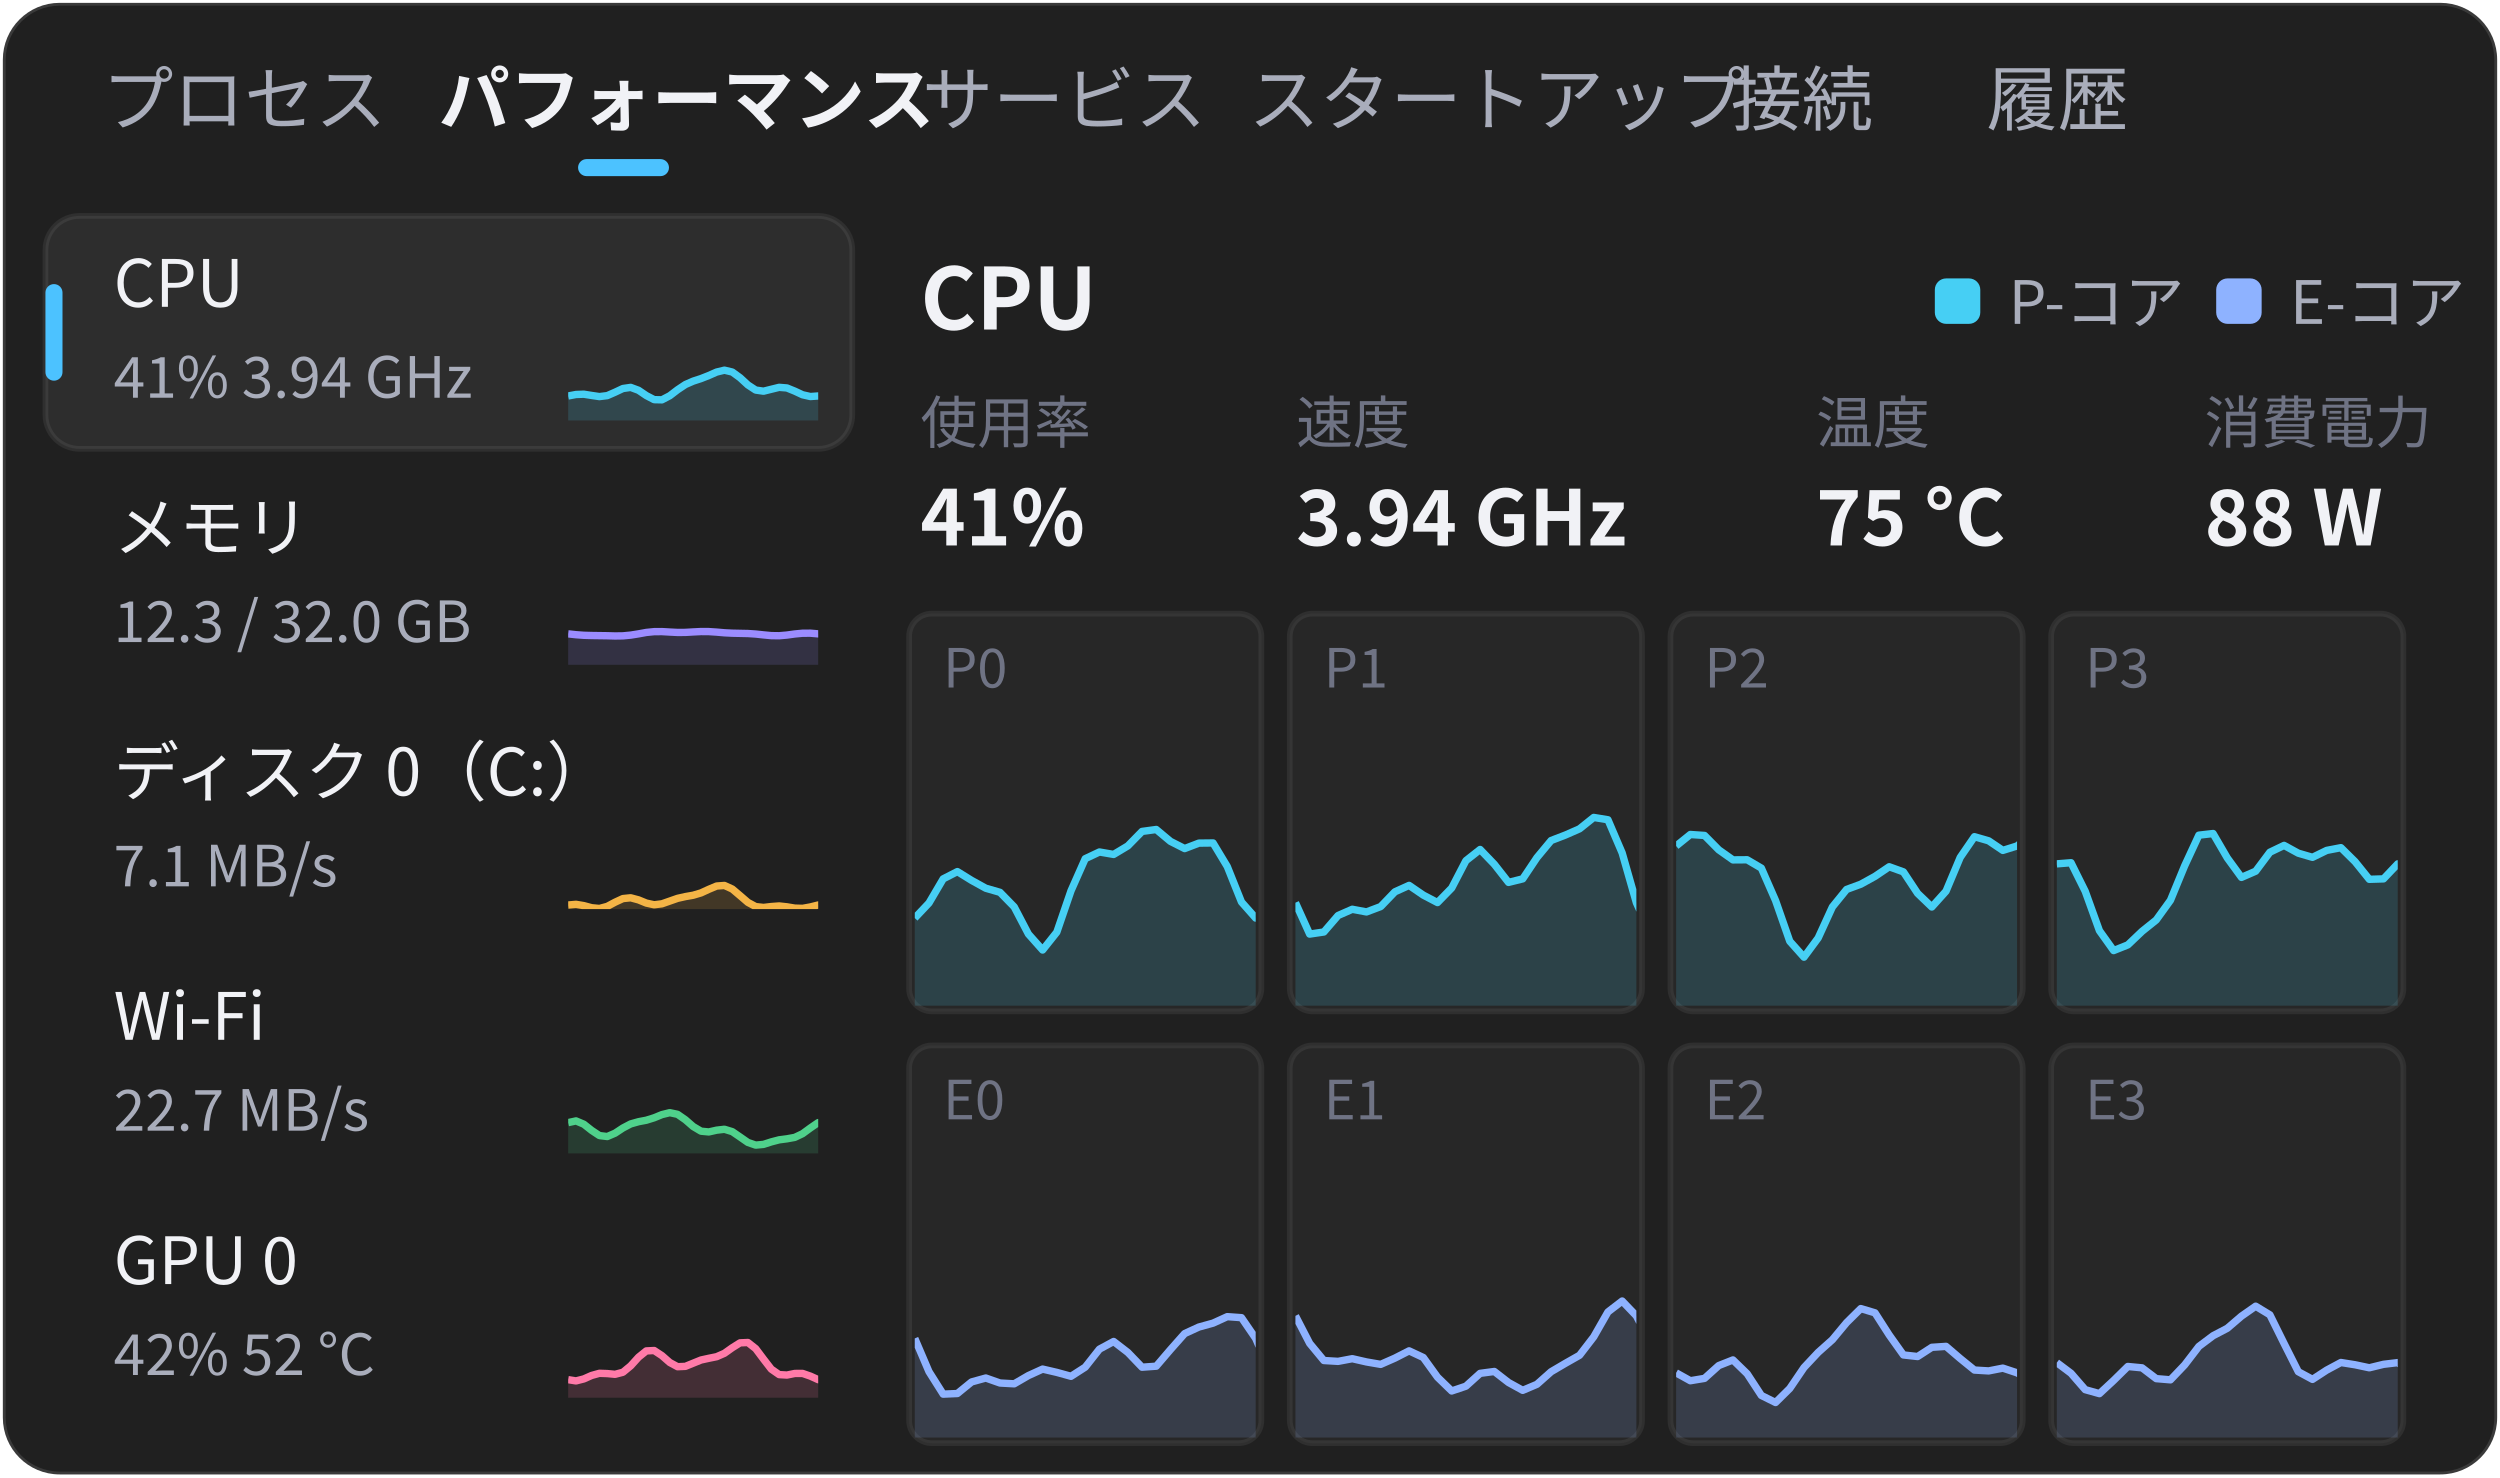
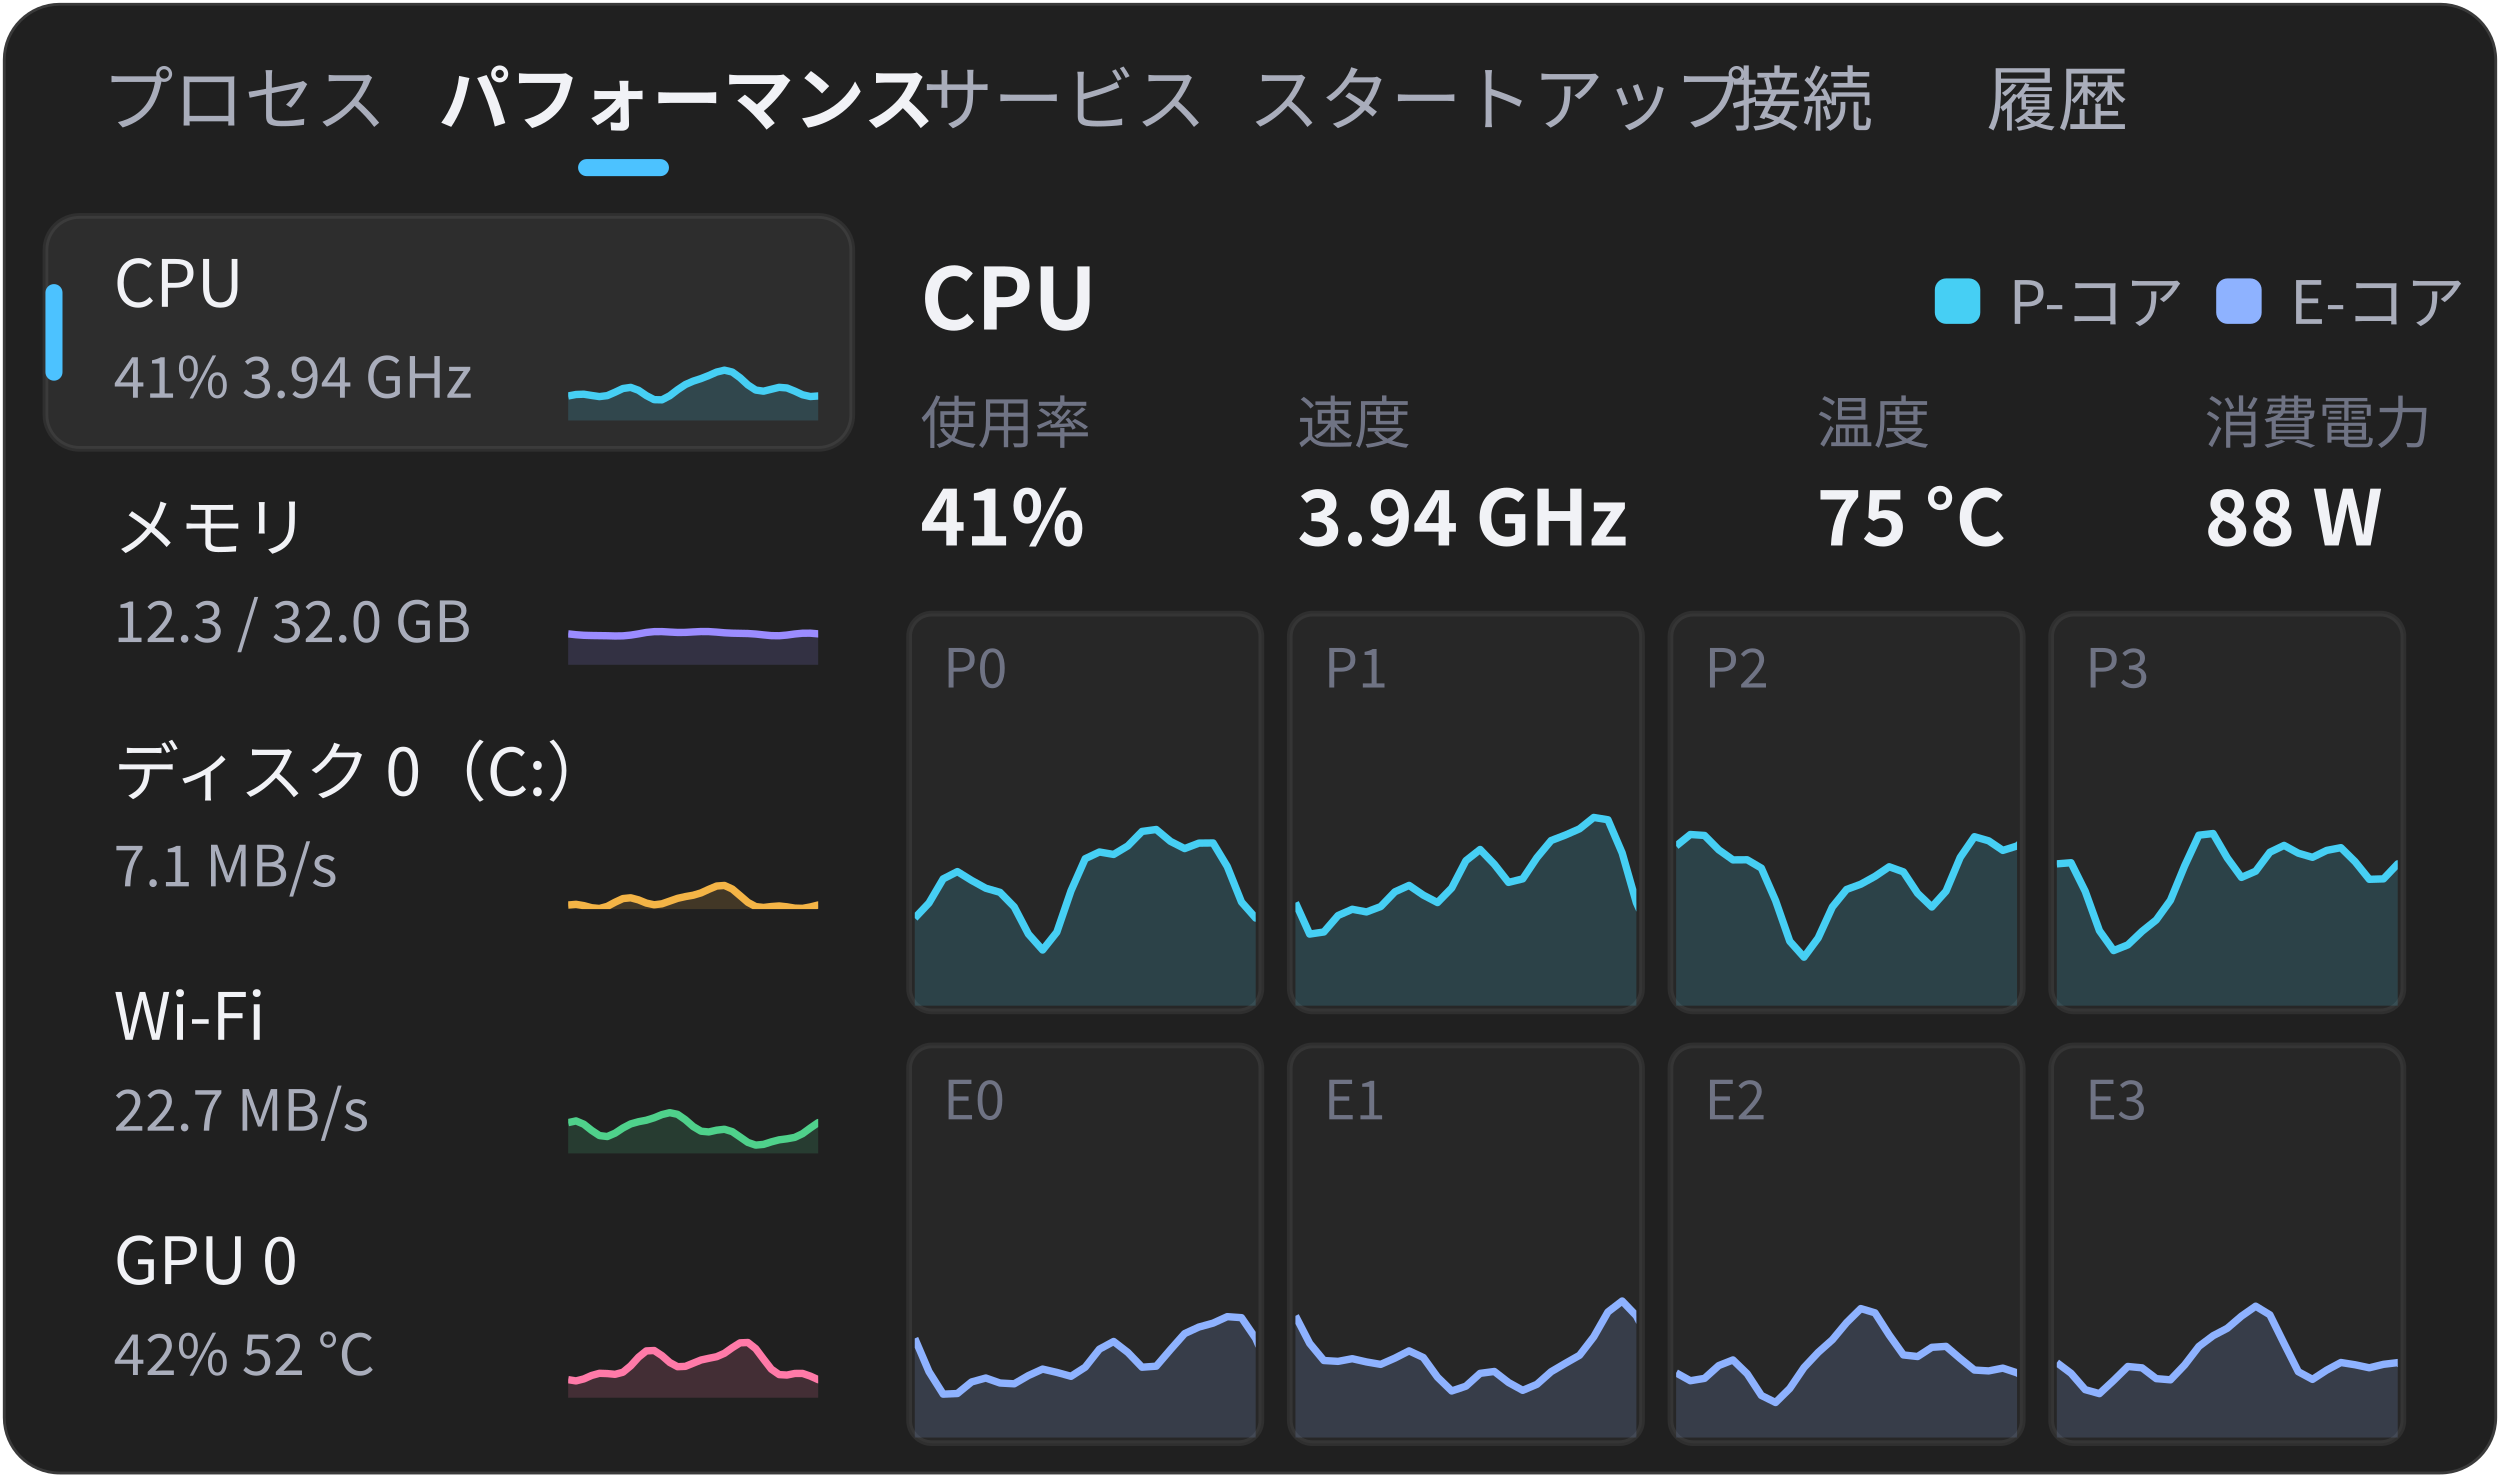
<svg xmlns="http://www.w3.org/2000/svg" width="440" height="260" viewBox="0 0 440 260" role="img" aria-label="Argus · パフォーマンス">
  <style>text{font-family:'Segoe UI Variable Text','Segoe UI','Hiragino Sans','Yu Gothic UI','Meiryo UI','Meiryo','Noto Sans CJK JP','Noto Sans JP',system-ui,-apple-system,BlinkMacSystemFont,sans-serif;font-variant-numeric:tabular-nums}@keyframes a0{from{transform:translateX(0)}to{transform:translateX(-44px)}}.a0{animation:a0 8s linear infinite}@keyframes a1{from{transform:translateX(0)}to{transform:translateX(-44px)}}.a1{animation:a1 8s linear infinite}@keyframes a2{from{transform:translateX(0)}to{transform:translateX(-44px)}}.a2{animation:a2 8s linear infinite}@keyframes a3{from{transform:translateX(0)}to{transform:translateX(-44px)}}.a3{animation:a3 8s linear infinite}@keyframes a4{from{transform:translateX(0)}to{transform:translateX(-44px)}}.a4{animation:a4 8s linear infinite}@keyframes a5{0%{opacity:1}31%{opacity:1}33.3%{opacity:0}97%{opacity:0}100%{opacity:1}}.a5{animation:a5 6s linear infinite}@keyframes a6{0%{opacity:0}31%{opacity:0}33.3%{opacity:1}64%{opacity:1}66.6%{opacity:0}100%{opacity:0}}.a6{animation:a6 6s linear infinite}@keyframes a7{0%{opacity:0}64%{opacity:0}66.6%{opacity:1}97%{opacity:1}100%{opacity:0}}.a7{animation:a7 6s linear infinite}@keyframes a8{from{transform:translateX(0)}to{transform:translateX(-60px)}}.a8{animation:a8 8s linear infinite}@keyframes a9{from{transform:translateX(0)}to{transform:translateX(-60px)}}.a9{animation:a9 8s linear infinite}@keyframes a10{from{transform:translateX(0)}to{transform:translateX(-60px)}}.a10{animation:a10 8s linear infinite}@keyframes a11{from{transform:translateX(0)}to{transform:translateX(-60px)}}.a11{animation:a11 8s linear infinite}@keyframes a12{from{transform:translateX(0)}to{transform:translateX(-60px)}}.a12{animation:a12 8s linear infinite}@keyframes a13{from{transform:translateX(0)}to{transform:translateX(-60px)}}.a13{animation:a13 8s linear infinite}@keyframes a14{from{transform:translateX(0)}to{transform:translateX(-60px)}}.a14{animation:a14 8s linear infinite}@keyframes a15{from{transform:translateX(0)}to{transform:translateX(-60px)}}.a15{animation:a15 8s linear infinite}@media (prefers-reduced-motion:reduce){*{animation:none!important}}</style>
  <rect x="0.5" y="0.5" width="439" height="259" fill="#202020" rx="10" stroke="rgba(255,255,255,0.12)" stroke-width="1" />
  <text x="18" y="22" font-size="12.5" fill="#a9adbb">プロセス</text>
  <text x="77.21" y="22" font-size="12.5" fill="#f1f2f6" font-weight="600">パフォーマンス</text>
  <rect x="101.74" y="28" width="16" height="3" fill="#4cc2ff" rx="1.5" />
  <text x="162.28" y="22" font-size="12.5" fill="#a9adbb">サービス</text>
  <text x="219.75" y="22" font-size="12.5" fill="#a9adbb">スタートアップ</text>
  <text x="304.63" y="22" font-size="12.5" fill="#a9adbb">接続</text>
  <text x="349.63" y="22" font-size="12.5" fill="#a9adbb">履歴</text>
  <rect x="8" y="38" width="142" height="41" fill="rgba(255,255,255,0.06)" rx="6" stroke="rgba(255,255,255,0.07)" stroke-width="1" />
  <rect x="8" y="50" width="3" height="17" fill="#4cc2ff" rx="1.5" />
  <text x="20" y="54" font-size="11.5" fill="#f1f2f6">CPU</text>
  <text x="20" y="70" font-size="10" fill="#a9adbb">41%  3.94 GHz</text>
  <svg x="100" y="58" width="44" height="16" overflow="hidden">
    <g class="a0">
      <path d="M0 11.69L1.38 11.43L2.75 11.38L4.13 11.6L5.5 11.8L6.88 11.63L8.25 11.03L9.63 10.38L11 10.18L12.38 10.69L13.75 11.62L15.13 12.34L16.5 12.37L17.88 11.65L19.25 10.6L20.63 9.68L22 9.08L23.38 8.63L24.75 8.09L26.13 7.48L27.5 7.15L28.88 7.48L30.25 8.48L31.63 9.75L33 10.65L34.38 10.85L35.75 10.51L37.13 10.17L38.5 10.28L39.88 10.84L41.25 11.48L42.63 11.79L44 11.69L45.38 11.43L46.75 11.38L48.13 11.6L49.5 11.8L50.88 11.63L52.25 11.03L53.63 10.38L55 10.18L56.38 10.69L57.75 11.62L59.13 12.34L60.5 12.37L61.88 11.65L63.25 10.6L64.63 9.68L66 9.08L67.38 8.63L68.75 8.09L70.13 7.48L71.5 7.15L72.88 7.48L74.25 8.48L75.63 9.75L77 10.65L78.38 10.85L79.75 10.51L81.13 10.17L82.5 10.28L83.88 10.84L85.25 11.48L86.63 11.79L88 11.69L89.38 16L0 16Z" fill="#46cff4" fill-opacity="0.16" />
      <path d="M0 11.69L1.38 11.43L2.75 11.38L4.13 11.6L5.5 11.8L6.88 11.63L8.25 11.03L9.63 10.38L11 10.18L12.38 10.69L13.75 11.62L15.13 12.34L16.5 12.37L17.88 11.65L19.25 10.6L20.63 9.68L22 9.08L23.38 8.63L24.75 8.09L26.13 7.48L27.5 7.15L28.88 7.48L30.25 8.48L31.63 9.75L33 10.65L34.38 10.85L35.75 10.51L37.13 10.17L38.5 10.28L39.88 10.84L41.25 11.48L42.63 11.79L44 11.69L45.38 11.43L46.75 11.38L48.13 11.6L49.5 11.8L50.88 11.63L52.25 11.03L53.63 10.38L55 10.18L56.38 10.69L57.75 11.62L59.13 12.34L60.5 12.37L61.88 11.65L63.25 10.6L64.63 9.68L66 9.08L67.38 8.63L68.75 8.09L70.13 7.48L71.5 7.15L72.88 7.48L74.25 8.48L75.63 9.75L77 10.65L78.38 10.85L79.75 10.51L81.13 10.17L82.5 10.28L83.88 10.84L85.25 11.48L86.63 11.79L88 11.69" fill="none" stroke="#46cff4" stroke-width="1.3" stroke-linejoin="round" />
    </g>
  </svg>
  <text x="20" y="97" font-size="11.5" fill="#f1f2f6">メモリ</text>
  <text x="20" y="113" font-size="10" fill="#a9adbb">12.3 / 32.0 GB</text>
  <svg x="100" y="101" width="44" height="16" overflow="hidden">
    <g class="a1">
      <path d="M0 10.56L1.38 10.71L2.75 10.81L4.13 10.85L5.5 10.87L6.88 10.89L8.25 10.93L9.63 10.91L11 10.78L12.38 10.56L13.75 10.31L15.13 10.17L16.5 10.16L17.88 10.24L19.25 10.31L20.63 10.3L22 10.22L23.38 10.15L24.75 10.16L26.13 10.25L27.5 10.37L28.88 10.44L30.25 10.47L31.63 10.5L33 10.59L34.38 10.74L35.75 10.87L37.13 10.89L38.5 10.77L39.88 10.58L41.25 10.45L42.63 10.44L44 10.56L45.38 10.71L46.75 10.81L48.13 10.85L49.5 10.87L50.88 10.89L52.25 10.93L53.63 10.91L55 10.78L56.38 10.56L57.75 10.31L59.13 10.17L60.5 10.16L61.88 10.24L63.25 10.31L64.63 10.3L66 10.22L67.38 10.15L68.75 10.16L70.13 10.25L71.5 10.37L72.88 10.44L74.25 10.47L75.63 10.5L77 10.59L78.38 10.74L79.75 10.87L81.13 10.89L82.5 10.77L83.88 10.58L85.25 10.45L86.63 10.44L88 10.56L89.38 16L0 16Z" fill="#9b8cff" fill-opacity="0.16" />
      <path d="M0 10.56L1.38 10.71L2.75 10.81L4.13 10.85L5.5 10.87L6.88 10.89L8.25 10.93L9.63 10.91L11 10.78L12.38 10.56L13.75 10.31L15.13 10.17L16.5 10.16L17.88 10.24L19.25 10.31L20.63 10.3L22 10.22L23.38 10.15L24.75 10.16L26.13 10.25L27.5 10.37L28.88 10.44L30.25 10.47L31.63 10.5L33 10.59L34.38 10.74L35.75 10.87L37.13 10.89L38.5 10.77L39.88 10.58L41.25 10.45L42.63 10.44L44 10.56L45.38 10.71L46.75 10.81L48.13 10.85L49.5 10.87L50.88 10.89L52.25 10.93L53.63 10.91L55 10.78L56.38 10.56L57.75 10.31L59.13 10.17L60.5 10.16L61.88 10.24L63.25 10.31L64.63 10.3L66 10.22L67.38 10.15L68.75 10.16L70.13 10.25L71.5 10.37L72.88 10.44L74.25 10.47L75.63 10.5L77 10.59L78.38 10.74L79.75 10.87L81.13 10.89L82.5 10.77L83.88 10.58L85.25 10.45L86.63 10.44L88 10.56" fill="none" stroke="#9b8cff" stroke-width="1.3" stroke-linejoin="round" />
    </g>
  </svg>
  <text x="20" y="140" font-size="11.5" fill="#f1f2f6">ディスク 0（C:）</text>
  <text x="20" y="156" font-size="10" fill="#a9adbb">7.1 MB/s</text>
  <svg x="100" y="144" width="44" height="16" overflow="hidden">
    <g class="a2">
      <path d="M0 15.28L1.38 15.16L2.75 15.39L4.13 15.76L5.5 15.89L6.88 15.52L8.25 14.79L9.63 14.15L11 14.01L12.38 14.38L13.75 14.94L15.13 15.24L16.5 15.07L17.88 14.59L19.25 14.11L20.63 13.8L22 13.56L23.38 13.15L24.75 12.52L26.13 11.94L27.5 11.84L28.88 12.47L30.25 13.63L31.63 14.82L33 15.56L34.38 15.71L35.75 15.55L37.13 15.45L38.5 15.6L39.88 15.83L41.25 15.87L42.63 15.62L44 15.28L45.38 15.16L46.75 15.39L48.13 15.76L49.5 15.89L50.88 15.52L52.25 14.79L53.63 14.15L55 14.01L56.38 14.38L57.75 14.94L59.13 15.24L60.5 15.07L61.88 14.59L63.25 14.11L64.63 13.8L66 13.56L67.38 13.15L68.75 12.52L70.13 11.94L71.5 11.84L72.88 12.47L74.25 13.63L75.63 14.82L77 15.56L78.38 15.71L79.75 15.55L81.13 15.45L82.5 15.6L83.88 15.83L85.25 15.87L86.63 15.62L88 15.28L89.38 16L0 16Z" fill="#f4b446" fill-opacity="0.16" />
      <path d="M0 15.28L1.38 15.16L2.75 15.39L4.13 15.76L5.5 15.89L6.88 15.52L8.25 14.79L9.63 14.15L11 14.01L12.38 14.38L13.75 14.94L15.13 15.24L16.5 15.07L17.88 14.59L19.25 14.11L20.63 13.8L22 13.56L23.38 13.15L24.75 12.52L26.13 11.94L27.5 11.84L28.88 12.47L30.25 13.63L31.63 14.82L33 15.56L34.38 15.71L35.75 15.55L37.13 15.45L38.5 15.6L39.88 15.83L41.25 15.87L42.63 15.62L44 15.28L45.38 15.16L46.75 15.39L48.13 15.76L49.5 15.89L50.88 15.52L52.25 14.79L53.63 14.15L55 14.01L56.38 14.38L57.75 14.94L59.13 15.24L60.5 15.07L61.88 14.59L63.25 14.11L64.63 13.8L66 13.56L67.38 13.15L68.75 12.52L70.13 11.94L71.5 11.84L72.88 12.47L74.25 13.63L75.63 14.82L77 15.56L78.38 15.71L79.75 15.55L81.13 15.45L82.5 15.6L83.88 15.83L85.25 15.87L86.63 15.62L88 15.28" fill="none" stroke="#f4b446" stroke-width="1.3" stroke-linejoin="round" />
    </g>
  </svg>
  <text x="20" y="183" font-size="11.5" fill="#f1f2f6">Wi-Fi</text>
  <text x="20" y="199" font-size="10" fill="#a9adbb">22.7 MB/s</text>
  <svg x="100" y="187" width="44" height="16" overflow="hidden">
    <g class="a3">
      <path d="M0 10.58L1.38 10.28L2.75 10.86L4.13 11.95L5.5 12.86L6.88 13.03L8.25 12.44L9.63 11.53L11 10.81L12.38 10.42L13.75 10.16L15.13 9.73L16.5 9.17L17.88 8.83L19.25 9.12L20.63 10.08L22 11.27L23.38 12.09L24.75 12.22L26.13 11.91L27.5 11.75L28.88 12.17L30.25 13.11L31.63 14.07L33 14.54L34.38 14.41L35.75 13.97L37.13 13.61L38.5 13.43L39.88 13.18L41.25 12.53L42.63 11.52L44 10.58L45.38 10.28L46.75 10.86L48.13 11.95L49.5 12.86L50.88 13.03L52.25 12.44L53.63 11.53L55 10.81L56.38 10.42L57.75 10.16L59.13 9.73L60.5 9.17L61.88 8.83L63.25 9.12L64.63 10.08L66 11.27L67.38 12.09L68.75 12.22L70.13 11.91L71.5 11.75L72.88 12.17L74.25 13.11L75.63 14.07L77 14.54L78.38 14.41L79.75 13.97L81.13 13.61L82.5 13.43L83.88 13.18L85.25 12.53L86.63 11.52L88 10.58L89.38 16L0 16Z" fill="#4fd18b" fill-opacity="0.16" />
      <path d="M0 10.58L1.38 10.28L2.75 10.86L4.13 11.95L5.5 12.86L6.88 13.03L8.25 12.44L9.63 11.53L11 10.81L12.38 10.42L13.75 10.16L15.13 9.73L16.5 9.17L17.88 8.83L19.25 9.12L20.63 10.08L22 11.27L23.38 12.09L24.75 12.22L26.13 11.91L27.5 11.75L28.88 12.17L30.25 13.11L31.63 14.07L33 14.54L34.38 14.41L35.75 13.97L37.13 13.61L38.5 13.43L39.88 13.18L41.25 12.53L42.63 11.52L44 10.58L45.38 10.28L46.75 10.86L48.13 11.95L49.5 12.86L50.88 13.03L52.25 12.44L53.63 11.53L55 10.81L56.38 10.42L57.75 10.16L59.13 9.73L60.5 9.17L61.88 8.83L63.25 9.12L64.63 10.08L66 11.27L67.38 12.09L68.75 12.22L70.13 11.91L71.5 11.75L72.88 12.17L74.25 13.11L75.63 14.07L77 14.54L78.38 14.41L79.75 13.97L81.13 13.61L82.5 13.43L83.88 13.18L85.25 12.53L86.63 11.52L88 10.58" fill="none" stroke="#4fd18b" stroke-width="1.3" stroke-linejoin="round" />
    </g>
  </svg>
  <text x="20" y="226" font-size="11.5" fill="#f1f2f6">GPU 0</text>
  <text x="20" y="242" font-size="10" fill="#a9adbb">42%  52 °C</text>
  <svg x="100" y="230" width="44" height="16" overflow="hidden">
    <g class="a4">
      <path d="M0 12.82L1.38 13.04L2.75 12.69L4.13 12.08L5.5 11.7L6.88 11.75L8.25 11.88L9.63 11.52L11 10.39L12.38 8.87L13.75 7.76L15.13 7.69L16.5 8.59L17.88 9.8L19.25 10.54L20.63 10.48L22 9.92L23.38 9.36L24.75 9.06L26.13 8.78L27.5 8.18L28.88 7.2L30.25 6.34L31.63 6.28L33 7.36L34.38 9.2L35.75 10.97L37.13 11.93L38.5 12.01L39.88 11.73L41.25 11.72L42.63 12.2L44 12.82L45.38 13.04L46.75 12.69L48.13 12.08L49.5 11.7L50.88 11.75L52.25 11.88L53.63 11.52L55 10.39L56.38 8.87L57.75 7.76L59.13 7.69L60.5 8.59L61.88 9.8L63.25 10.54L64.63 10.48L66 9.92L67.38 9.36L68.75 9.06L70.13 8.78L71.5 8.18L72.88 7.2L74.25 6.34L75.63 6.28L77 7.36L78.38 9.2L79.75 10.97L81.13 11.93L82.5 12.01L83.88 11.73L85.25 11.72L86.63 12.2L88 12.82L89.38 16L0 16Z" fill="#ff7aa8" fill-opacity="0.16" />
      <path d="M0 12.82L1.38 13.04L2.75 12.69L4.13 12.08L5.5 11.7L6.88 11.75L8.25 11.88L9.63 11.52L11 10.39L12.38 8.87L13.75 7.76L15.13 7.69L16.5 8.59L17.88 9.8L19.25 10.54L20.63 10.48L22 9.92L23.38 9.36L24.75 9.06L26.13 8.78L27.5 8.18L28.88 7.2L30.25 6.34L31.63 6.28L33 7.36L34.38 9.2L35.75 10.97L37.13 11.93L38.5 12.01L39.88 11.73L41.25 11.72L42.63 12.2L44 12.82L45.38 13.04L46.75 12.69L48.13 12.08L49.5 11.7L50.88 11.75L52.25 11.88L53.63 11.52L55 10.39L56.38 8.87L57.75 7.76L59.13 7.69L60.5 8.59L61.88 9.8L63.25 10.54L64.63 10.48L66 9.92L67.38 9.36L68.75 9.06L70.13 8.78L71.5 8.18L72.88 7.2L74.25 6.34L75.63 6.28L77 7.36L78.38 9.2L79.75 10.97L81.13 11.93L82.5 12.01L83.88 11.73L85.25 11.72L86.63 12.2L88 12.82" fill="none" stroke="#ff7aa8" stroke-width="1.3" stroke-linejoin="round" />
    </g>
  </svg>
  <text x="162" y="58" font-size="15" fill="#f1f2f6" font-weight="600">CPU</text>
  <text x="403.05" y="57" font-size="10.5" fill="#a9adbb">E-コア</text>
  <rect x="390.05" y="49" width="8" height="8" fill="#8eb2ff" rx="2" />
  <text x="353.53" y="57" font-size="10.5" fill="#a9adbb">P-コア</text>
  <rect x="340.53" y="49" width="8" height="8" fill="#46cff4" rx="2" />
  <text x="162" y="78" font-size="10" fill="#6f7384">使用率</text>
  <text x="162" y="96" font-size="13.5" fill="#f1f2f6" font-weight="600" opacity="1" class="a5">41%</text>
  <text x="162" y="96" font-size="13.5" fill="#f1f2f6" font-weight="600" opacity="0" class="a6">44%</text>
  <text x="162" y="96" font-size="13.5" fill="#f1f2f6" font-weight="600" opacity="0" class="a7">38%</text>
-   <text x="228.13" y="78" font-size="10" fill="#6f7384">速度</text>
-   <text x="228.13" y="96" font-size="13.5" fill="#f1f2f6" font-weight="600" opacity="1" class="a5">3.94 GHz</text>
-   <text x="228.13" y="96" font-size="13.5" fill="#f1f2f6" font-weight="600" opacity="0" class="a6">4.12 GHz</text>
-   <text x="228.13" y="96" font-size="13.5" fill="#f1f2f6" font-weight="600" opacity="0" class="a7">3.87 GHz</text>
-   <text x="319.65" y="78" font-size="10" fill="#6f7384">温度</text>
-   <text x="319.65" y="96" font-size="13.5" fill="#f1f2f6" font-weight="600" opacity="1" class="a5">75 °C</text>
-   <text x="319.65" y="96" font-size="13.5" fill="#f1f2f6" font-weight="600" opacity="0" class="a6">77 °C</text>
-   <text x="319.65" y="96" font-size="13.5" fill="#f1f2f6" font-weight="600" opacity="0" class="a7">74 °C</text>
+   <text x="228.33" y="78" font-size="10" fill="#6f7384">速度</text>
+   <text x="228.33" y="96" font-size="13.5" fill="#f1f2f6" font-weight="600" opacity="1" class="a5">3.94 GHz</text>
+   <text x="228.33" y="96" font-size="13.5" fill="#f1f2f6" font-weight="600" opacity="0" class="a6">4.12 GHz</text>
+   <text x="228.33" y="96" font-size="13.5" fill="#f1f2f6" font-weight="600" opacity="0" class="a7">3.87 GHz</text>
+   <text x="319.73" y="78" font-size="10" fill="#6f7384">温度</text>
+   <text x="319.73" y="96" font-size="13.5" fill="#f1f2f6" font-weight="600" opacity="1" class="a5">75 °C</text>
+   <text x="319.73" y="96" font-size="13.5" fill="#f1f2f6" font-weight="600" opacity="0" class="a6">77 °C</text>
+   <text x="319.73" y="96" font-size="13.5" fill="#f1f2f6" font-weight="600" opacity="0" class="a7">74 °C</text>
  <text x="388" y="78" font-size="10" fill="#6f7384">消費電力</text>
  <text x="388" y="96" font-size="13.5" fill="#f1f2f6" font-weight="600" opacity="1" class="a5">88 W</text>
  <text x="388" y="96" font-size="13.5" fill="#f1f2f6" font-weight="600" opacity="0" class="a6">93 W</text>
  <text x="388" y="96" font-size="13.5" fill="#f1f2f6" font-weight="600" opacity="0" class="a7">84 W</text>
  <rect x="160" y="108" width="62" height="70" fill="rgba(255,255,255,0.035)" rx="4" stroke="rgba(255,255,255,0.07)" stroke-width="1" />
  <text x="166" y="121" font-size="9.5" fill="#6f7384">P0</text>
  <svg x="161" y="126" width="60" height="51" overflow="hidden">
    <g class="a8">
      <path d="M0 35.58L2.5 32.93L5 28.68L7.5 27.4L10 28.95L12.5 30.33L15 31.05L17.5 33.61L20 38.39L22.5 41.2L25 38.06L27.5 30.77L30 25.13L32.5 23.95L35 24.38L37.5 22.88L40 20.33L42.5 19.99L45 22.08L47.5 23.35L50 22.39L52.5 22.36L55 26.51L57.5 32.75L60 35.58L62.5 32.93L65 28.68L67.5 27.4L70 28.95L72.5 30.33L75 31.05L77.5 33.61L80 38.39L82.5 41.2L85 38.06L87.5 30.77L90 25.13L92.5 23.95L95 24.38L97.5 22.88L100 20.33L102.5 19.99L105 22.08L107.5 23.35L110 22.39L112.5 22.36L115 26.51L117.5 32.75L120 35.58L122.5 51L0 51Z" fill="#46cff4" fill-opacity="0.16" />
      <path d="M0 35.58L2.5 32.93L5 28.68L7.5 27.4L10 28.95L12.5 30.33L15 31.05L17.5 33.61L20 38.39L22.5 41.2L25 38.06L27.5 30.77L30 25.13L32.5 23.95L35 24.38L37.5 22.88L40 20.33L42.5 19.99L45 22.08L47.5 23.35L50 22.39L52.5 22.36L55 26.51L57.5 32.75L60 35.58L62.5 32.93L65 28.68L67.5 27.4L70 28.95L72.5 30.33L75 31.05L77.5 33.61L80 38.39L82.5 41.2L85 38.06L87.5 30.77L90 25.13L92.5 23.95L95 24.38L97.5 22.88L100 20.33L102.5 19.99L105 22.08L107.5 23.35L110 22.39L112.5 22.36L115 26.51L117.5 32.75L120 35.58" fill="none" stroke="#46cff4" stroke-width="1.3" stroke-linejoin="round" />
    </g>
  </svg>
  <rect x="227" y="108" width="62" height="70" fill="rgba(255,255,255,0.035)" rx="4" stroke="rgba(255,255,255,0.07)" stroke-width="1" />
  <text x="233" y="121" font-size="9.5" fill="#6f7384">P1</text>
  <svg x="228" y="126" width="60" height="51" overflow="hidden">
    <g class="a9">
      <path d="M0 32.87L2.5 38.4L5 38.03L7.5 35.13L10 34.03L12.5 34.5L15 33.56L17.5 30.96L20 29.83L22.5 31.54L25 32.85L27.5 30.29L30 25.48L32.5 23.51L35 26.11L37.5 29.3L40 28.68L42.5 24.94L45 21.93L47.5 20.97L50 19.87L52.5 17.87L55 18.28L57.5 24.12L60 32.87L62.5 38.4L65 38.03L67.5 35.13L70 34.03L72.5 34.5L75 33.56L77.5 30.96L80 29.83L82.5 31.54L85 32.85L87.5 30.29L90 25.48L92.5 23.51L95 26.11L97.5 29.3L100 28.68L102.5 24.94L105 21.93L107.5 20.97L110 19.87L112.5 17.87L115 18.28L117.5 24.12L120 32.87L122.5 51L0 51Z" fill="#46cff4" fill-opacity="0.16" />
      <path d="M0 32.87L2.5 38.4L5 38.03L7.5 35.13L10 34.03L12.5 34.5L15 33.56L17.5 30.96L20 29.83L22.5 31.54L25 32.85L27.5 30.29L30 25.48L32.5 23.51L35 26.11L37.5 29.3L40 28.68L42.5 24.94L45 21.93L47.5 20.97L50 19.87L52.5 17.87L55 18.28L57.5 24.12L60 32.87L62.5 38.4L65 38.03L67.5 35.13L70 34.03L72.5 34.5L75 33.56L77.5 30.96L80 29.83L82.5 31.54L85 32.85L87.5 30.29L90 25.48L92.5 23.51L95 26.11L97.5 29.3L100 28.68L102.5 24.94L105 21.93L107.5 20.97L110 19.87L112.5 17.87L115 18.28L117.5 24.12L120 32.87" fill="none" stroke="#46cff4" stroke-width="1.3" stroke-linejoin="round" />
    </g>
  </svg>
  <rect x="294" y="108" width="62" height="70" fill="rgba(255,255,255,0.035)" rx="4" stroke="rgba(255,255,255,0.07)" stroke-width="1" />
  <text x="300" y="121" font-size="9.5" fill="#6f7384">P2</text>
  <svg x="295" y="126" width="60" height="51" overflow="hidden">
    <g class="a10">
      <path d="M0 22.89L2.5 20.87L5 21.04L7.5 23.57L10 25.34L12.5 25.32L15 26.79L17.5 32.5L20 39.66L22.5 42.46L25 39.08L27.5 33.62L30 30.54L32.5 29.62L35 28.24L37.5 26.55L40 27.45L42.5 31.23L45 33.63L47.5 30.85L50 24.9L52.5 21.26L55 21.98L57.5 23.67L60 22.89L62.5 20.87L65 21.04L67.5 23.57L70 25.34L72.5 25.32L75 26.79L77.5 32.5L80 39.66L82.5 42.46L85 39.08L87.5 33.62L90 30.54L92.5 29.62L95 28.24L97.5 26.55L100 27.45L102.5 31.23L105 33.63L107.5 30.85L110 24.9L112.5 21.26L115 21.98L117.5 23.67L120 22.89L122.5 51L0 51Z" fill="#46cff4" fill-opacity="0.16" />
      <path d="M0 22.89L2.5 20.87L5 21.04L7.5 23.57L10 25.34L12.5 25.32L15 26.79L17.5 32.5L20 39.66L22.5 42.46L25 39.08L27.5 33.62L30 30.54L32.5 29.62L35 28.24L37.5 26.55L40 27.45L42.5 31.23L45 33.63L47.5 30.85L50 24.9L52.5 21.26L55 21.98L57.5 23.67L60 22.89L62.5 20.87L65 21.04L67.5 23.57L70 25.34L72.5 25.32L75 26.79L77.5 32.5L80 39.66L82.5 42.46L85 39.08L87.5 33.62L90 30.54L92.5 29.62L95 28.24L97.5 26.55L100 27.45L102.5 31.23L105 33.63L107.5 30.85L110 24.9L112.5 21.26L115 21.98L117.5 23.67L120 22.89" fill="none" stroke="#46cff4" stroke-width="1.3" stroke-linejoin="round" />
    </g>
  </svg>
  <rect x="361" y="108" width="62" height="70" fill="rgba(255,255,255,0.035)" rx="4" stroke="rgba(255,255,255,0.07)" stroke-width="1" />
  <text x="367" y="121" font-size="9.5" fill="#6f7384">P3</text>
  <svg x="362" y="126" width="60" height="51" overflow="hidden">
    <g class="a11">
      <path d="M0 26.04L2.5 25.84L5 30.87L7.5 37.8L10 41.3L12.5 40.3L15 37.92L17.5 35.91L20 32.45L22.5 26.38L25 20.99L27.5 20.7L30 24.99L32.5 28.42L35 27.33L37.5 23.99L40 22.79L42.5 24.16L45 24.89L47.5 23.67L50 23.19L52.5 25.66L55 28.76L57.5 28.68L60 26.04L62.5 25.84L65 30.87L67.5 37.8L70 41.3L72.5 40.3L75 37.92L77.5 35.91L80 32.45L82.5 26.38L85 20.99L87.5 20.7L90 24.99L92.5 28.42L95 27.33L97.5 23.99L100 22.79L102.5 24.16L105 24.89L107.5 23.67L110 23.19L112.5 25.66L115 28.76L117.5 28.68L120 26.04L122.5 51L0 51Z" fill="#46cff4" fill-opacity="0.16" />
      <path d="M0 26.04L2.5 25.84L5 30.87L7.5 37.8L10 41.3L12.5 40.3L15 37.92L17.5 35.91L20 32.45L22.5 26.38L25 20.99L27.5 20.7L30 24.99L32.5 28.42L35 27.33L37.5 23.99L40 22.79L42.5 24.16L45 24.89L47.5 23.67L50 23.19L52.5 25.66L55 28.76L57.5 28.68L60 26.04L62.5 25.84L65 30.87L67.5 37.8L70 41.3L72.5 40.3L75 37.92L77.5 35.91L80 32.45L82.5 26.38L85 20.99L87.5 20.7L90 24.99L92.5 28.42L95 27.33L97.5 23.99L100 22.79L102.5 24.16L105 24.89L107.5 23.67L110 23.19L112.5 25.66L115 28.76L117.5 28.68L120 26.04" fill="none" stroke="#46cff4" stroke-width="1.3" stroke-linejoin="round" />
    </g>
  </svg>
  <rect x="160" y="184" width="62" height="70" fill="rgba(255,255,255,0.035)" rx="4" stroke="rgba(255,255,255,0.07)" stroke-width="1" />
  <text x="166" y="197" font-size="9.5" fill="#6f7384">E0</text>
  <svg x="161" y="202" width="60" height="51" overflow="hidden">
    <g class="a12">
      <path d="M0 33.56L2.5 39.41L5 43.37L7.5 43.26L10 41.22L12.5 40.53L15 41.41L17.5 41.55L20 40.1L22.5 38.96L25 39.54L27.5 40.23L30 38.62L32.5 35.45L35 34.1L37.5 36.03L40 38.63L42.5 38.45L45 35.53L47.5 32.71L50 31.56L52.5 30.87L55 29.73L57.5 29.91L60 33.56L62.5 39.41L65 43.37L67.5 43.26L70 41.22L72.5 40.53L75 41.41L77.5 41.55L80 40.1L82.5 38.96L85 39.54L87.5 40.23L90 38.62L92.5 35.45L95 34.1L97.5 36.03L100 38.63L102.5 38.45L105 35.53L107.5 32.71L110 31.56L112.5 30.87L115 29.73L117.5 29.91L120 33.56L122.5 51L0 51Z" fill="#8eb2ff" fill-opacity="0.16" />
      <path d="M0 33.56L2.5 39.41L5 43.37L7.5 43.26L10 41.22L12.5 40.53L15 41.41L17.5 41.55L20 40.1L22.5 38.96L25 39.54L27.5 40.23L30 38.62L32.5 35.45L35 34.1L37.5 36.03L40 38.63L42.5 38.45L45 35.53L47.5 32.71L50 31.56L52.5 30.87L55 29.73L57.5 29.91L60 33.56L62.5 39.41L65 43.37L67.5 43.26L70 41.22L72.5 40.53L75 41.41L77.5 41.55L80 40.1L82.5 38.96L85 39.54L87.5 40.23L90 38.62L92.5 35.45L95 34.1L97.5 36.03L100 38.63L102.5 38.45L105 35.53L107.5 32.71L110 31.56L112.5 30.87L115 29.73L117.5 29.91L120 33.56" fill="none" stroke="#8eb2ff" stroke-width="1.3" stroke-linejoin="round" />
    </g>
  </svg>
  <rect x="227" y="184" width="62" height="70" fill="rgba(255,255,255,0.035)" rx="4" stroke="rgba(255,255,255,0.07)" stroke-width="1" />
  <text x="233" y="197" font-size="9.5" fill="#6f7384">E1</text>
  <svg x="228" y="202" width="60" height="51" overflow="hidden">
    <g class="a13">
      <path d="M0 29.59L2.5 34.43L5 37.45L7.5 37.6L10 37.13L12.5 37.7L15 38.13L17.5 37.03L20 35.75L22.5 36.92L25 40.38L27.5 42.81L30 41.97L32.5 39.71L35 39.38L37.5 41.32L40 42.7L42.5 41.64L45 39.42L47.5 37.95L50 36.53L52.5 33.28L55 28.9L57.5 26.98L60 29.59L62.5 34.43L65 37.45L67.5 37.6L70 37.13L72.5 37.7L75 38.13L77.5 37.03L80 35.75L82.5 36.92L85 40.38L87.5 42.81L90 41.97L92.5 39.71L95 39.38L97.5 41.32L100 42.7L102.5 41.64L105 39.42L107.5 37.95L110 36.53L112.5 33.28L115 28.9L117.5 26.98L120 29.59L122.5 51L0 51Z" fill="#8eb2ff" fill-opacity="0.16" />
      <path d="M0 29.59L2.5 34.43L5 37.45L7.5 37.6L10 37.13L12.5 37.7L15 38.13L17.5 37.03L20 35.75L22.5 36.92L25 40.38L27.5 42.81L30 41.97L32.5 39.71L35 39.38L37.5 41.32L40 42.7L42.5 41.64L45 39.42L47.5 37.95L50 36.53L52.5 33.28L55 28.9L57.5 26.98L60 29.59L62.5 34.43L65 37.45L67.5 37.6L70 37.13L72.5 37.7L75 38.13L77.5 37.03L80 35.75L82.5 36.92L85 40.38L87.5 42.81L90 41.97L92.5 39.71L95 39.38L97.5 41.32L100 42.7L102.5 41.64L105 39.42L107.5 37.95L110 36.53L112.5 33.28L115 28.9L117.5 26.98L120 29.59" fill="none" stroke="#8eb2ff" stroke-width="1.3" stroke-linejoin="round" />
    </g>
  </svg>
  <rect x="294" y="184" width="62" height="70" fill="rgba(255,255,255,0.035)" rx="4" stroke="rgba(255,255,255,0.07)" stroke-width="1" />
  <text x="300" y="197" font-size="9.5" fill="#6f7384">E2</text>
  <svg x="295" y="202" width="60" height="51" overflow="hidden">
    <g class="a14">
      <path d="M0 39.62L2.5 41.01L5 40.59L7.5 38.34L10 37.35L12.5 39.78L15 43.6L17.5 44.84L20 42.37L22.5 38.69L25 36.02L27.5 33.79L30 30.78L32.5 28.31L35 29.06L37.5 32.96L40 36.47L42.5 36.75L45 35.13L47.5 34.96L50 37.1L52.5 39.13L55 39.28L57.5 38.79L60 39.62L62.5 41.01L65 40.59L67.5 38.34L70 37.35L72.5 39.78L75 43.6L77.5 44.84L80 42.37L82.5 38.69L85 36.02L87.5 33.79L90 30.78L92.5 28.31L95 29.06L97.5 32.96L100 36.47L102.5 36.75L105 35.13L107.5 34.96L110 37.1L112.5 39.13L115 39.28L117.5 38.79L120 39.62L122.5 51L0 51Z" fill="#8eb2ff" fill-opacity="0.16" />
      <path d="M0 39.62L2.5 41.01L5 40.59L7.5 38.34L10 37.35L12.5 39.78L15 43.6L17.5 44.84L20 42.37L22.5 38.69L25 36.02L27.5 33.79L30 30.78L32.5 28.31L35 29.06L37.5 32.96L40 36.47L42.5 36.75L45 35.13L47.5 34.96L50 37.1L52.5 39.13L55 39.28L57.5 38.79L60 39.62L62.5 41.01L65 40.59L67.5 38.34L70 37.35L72.5 39.78L75 43.6L77.5 44.84L80 42.37L82.5 38.69L85 36.02L87.5 33.79L90 30.78L92.5 28.31L95 29.06L97.5 32.96L100 36.47L102.5 36.75L105 35.13L107.5 34.96L110 37.1L112.5 39.13L115 39.28L117.5 38.79L120 39.62" fill="none" stroke="#8eb2ff" stroke-width="1.3" stroke-linejoin="round" />
    </g>
  </svg>
  <rect x="361" y="184" width="62" height="70" fill="rgba(255,255,255,0.035)" rx="4" stroke="rgba(255,255,255,0.07)" stroke-width="1" />
  <text x="367" y="197" font-size="9.5" fill="#6f7384">E3</text>
  <svg x="362" y="202" width="60" height="51" overflow="hidden">
    <g class="a15">
      <path d="M0 37.82L2.5 39.7L5 42.58L7.5 43.28L10 40.96L12.5 38.5L15 38.74L17.5 40.64L20 40.85L22.5 38.23L25 34.97L27.5 33.09L30 31.78L32.5 29.64L35 27.89L37.5 29.41L40 34.46L42.5 39.42L45 40.77L47.5 39.14L50 37.8L52.5 38.2L55 38.73L57.5 38.12L60 37.82L62.5 39.7L65 42.58L67.5 43.28L70 40.96L72.5 38.5L75 38.74L77.5 40.64L80 40.85L82.5 38.23L85 34.97L87.5 33.09L90 31.78L92.5 29.64L95 27.89L97.5 29.41L100 34.46L102.5 39.42L105 40.77L107.5 39.14L110 37.8L112.5 38.2L115 38.73L117.5 38.12L120 37.82L122.5 51L0 51Z" fill="#8eb2ff" fill-opacity="0.16" />
      <path d="M0 37.82L2.5 39.7L5 42.58L7.5 43.28L10 40.96L12.5 38.5L15 38.74L17.5 40.64L20 40.85L22.5 38.23L25 34.97L27.5 33.09L30 31.78L32.5 29.64L35 27.89L37.5 29.41L40 34.46L42.5 39.42L45 40.77L47.5 39.14L50 37.8L52.5 38.2L55 38.73L57.5 38.12L60 37.82L62.5 39.7L65 42.58L67.5 43.28L70 40.96L72.5 38.5L75 38.74L77.5 40.64L80 40.85L82.5 38.23L85 34.97L87.5 33.09L90 31.78L92.5 29.64L95 27.89L97.5 29.41L100 34.46L102.5 39.42L105 40.77L107.5 39.14L110 37.8L112.5 38.2L115 38.73L117.5 38.12L120 37.82" fill="none" stroke="#8eb2ff" stroke-width="1.3" stroke-linejoin="round" />
    </g>
  </svg>
</svg>
